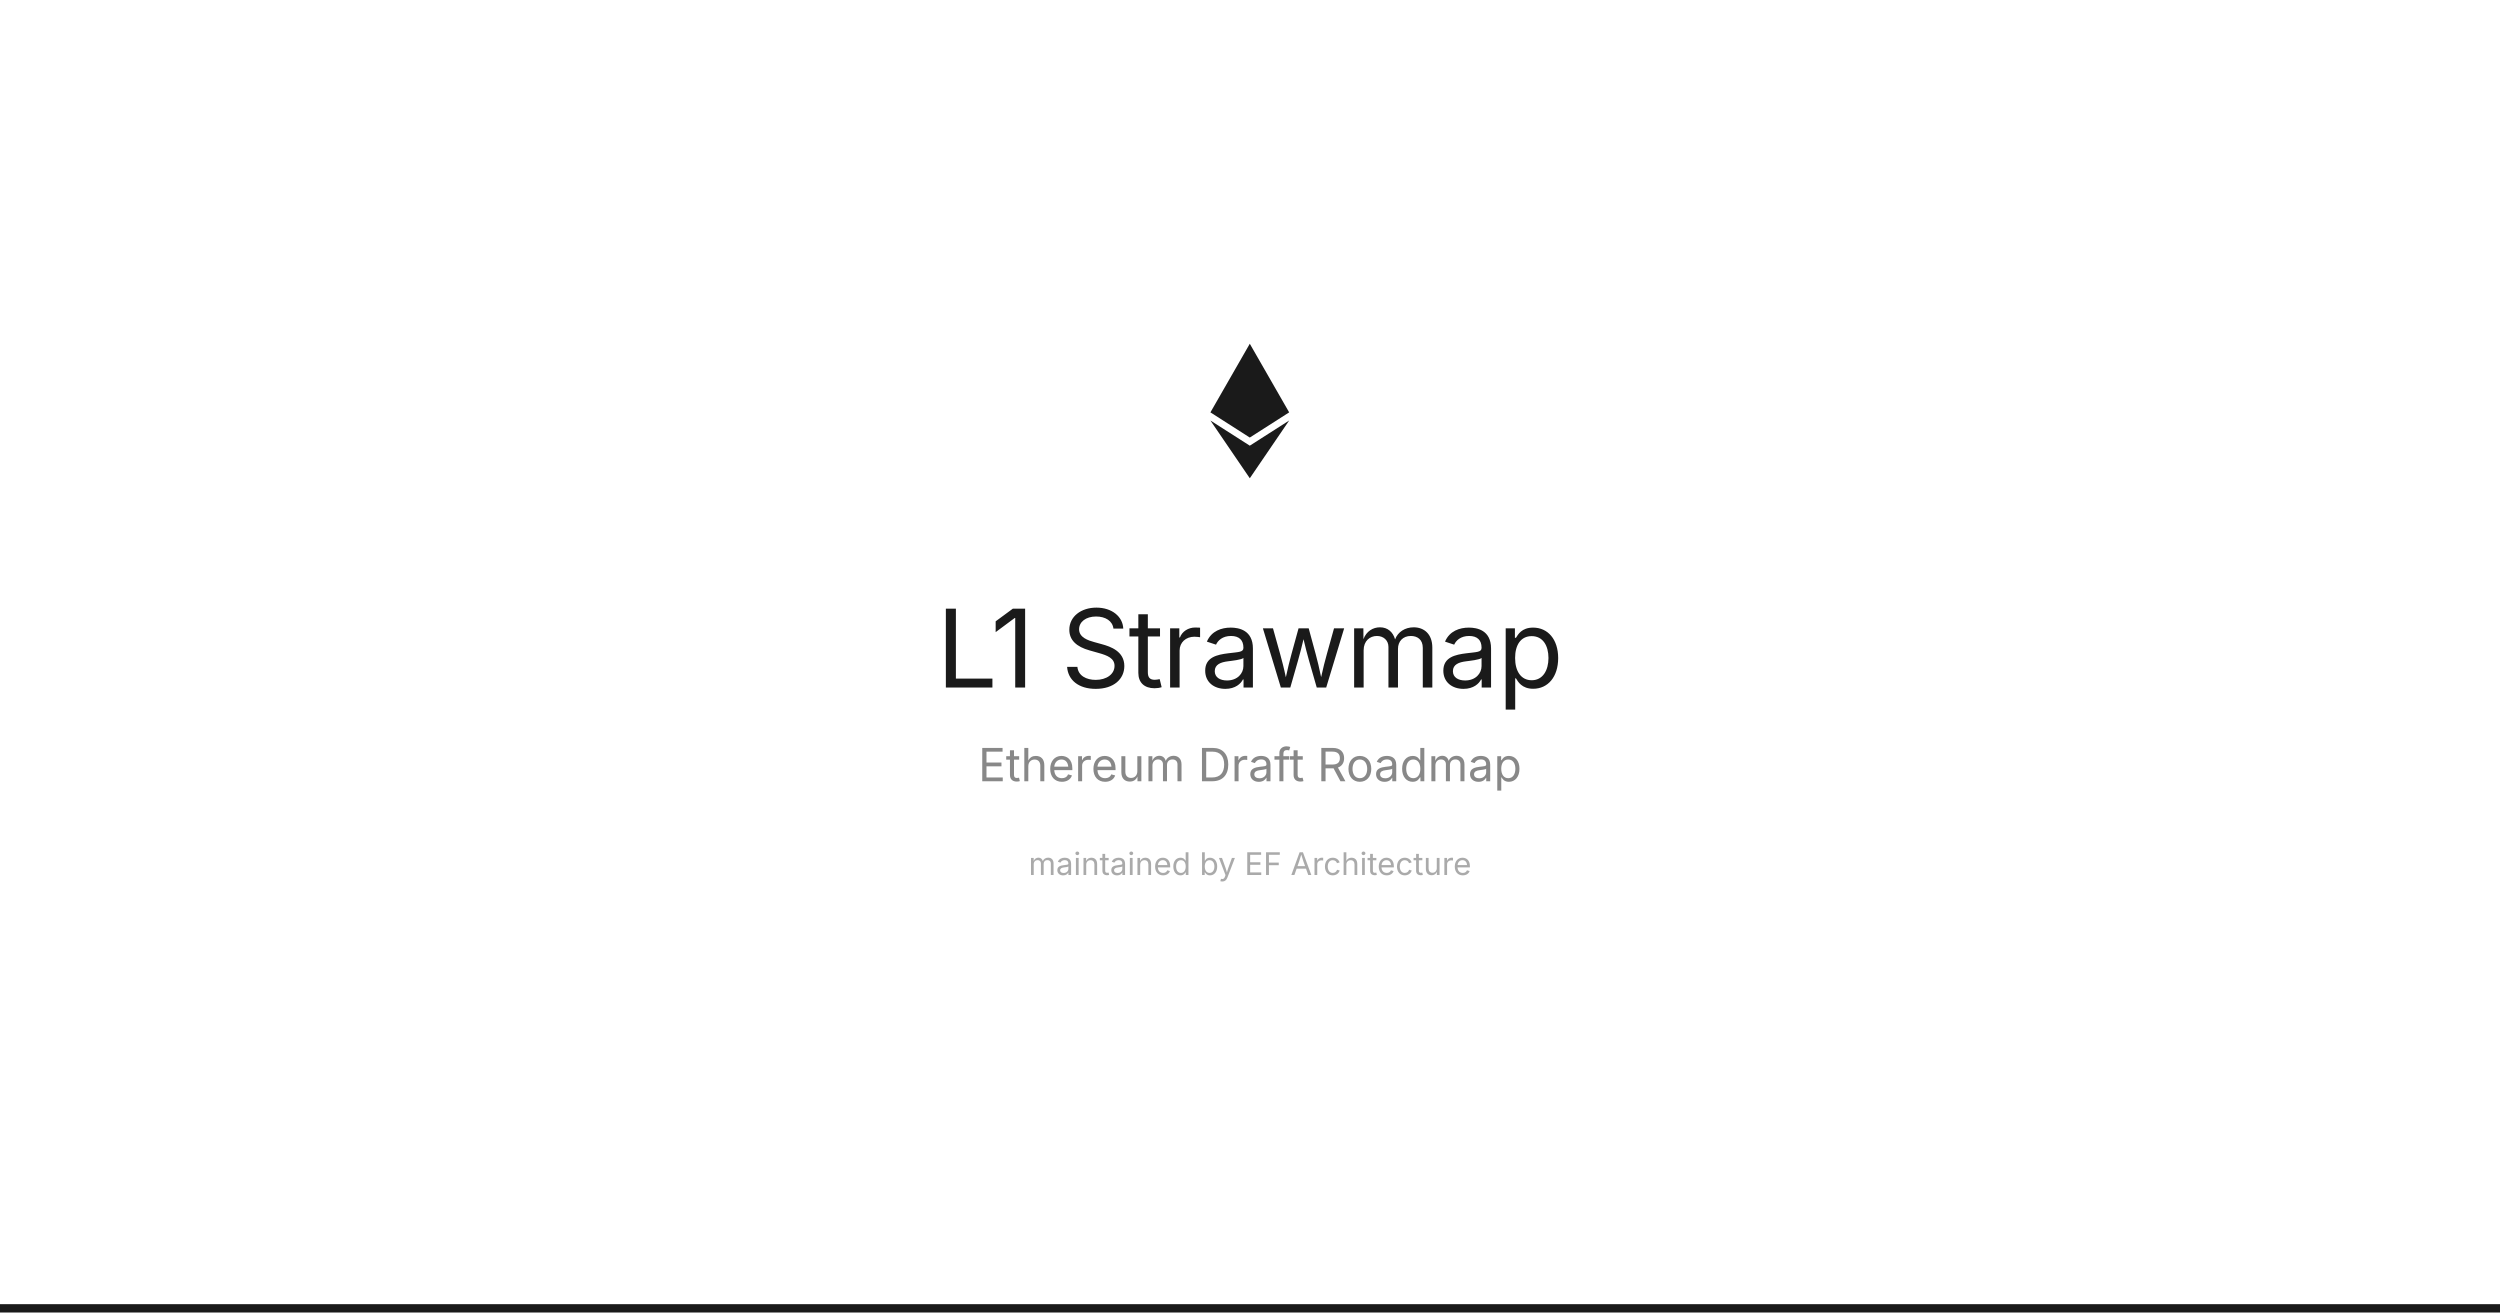
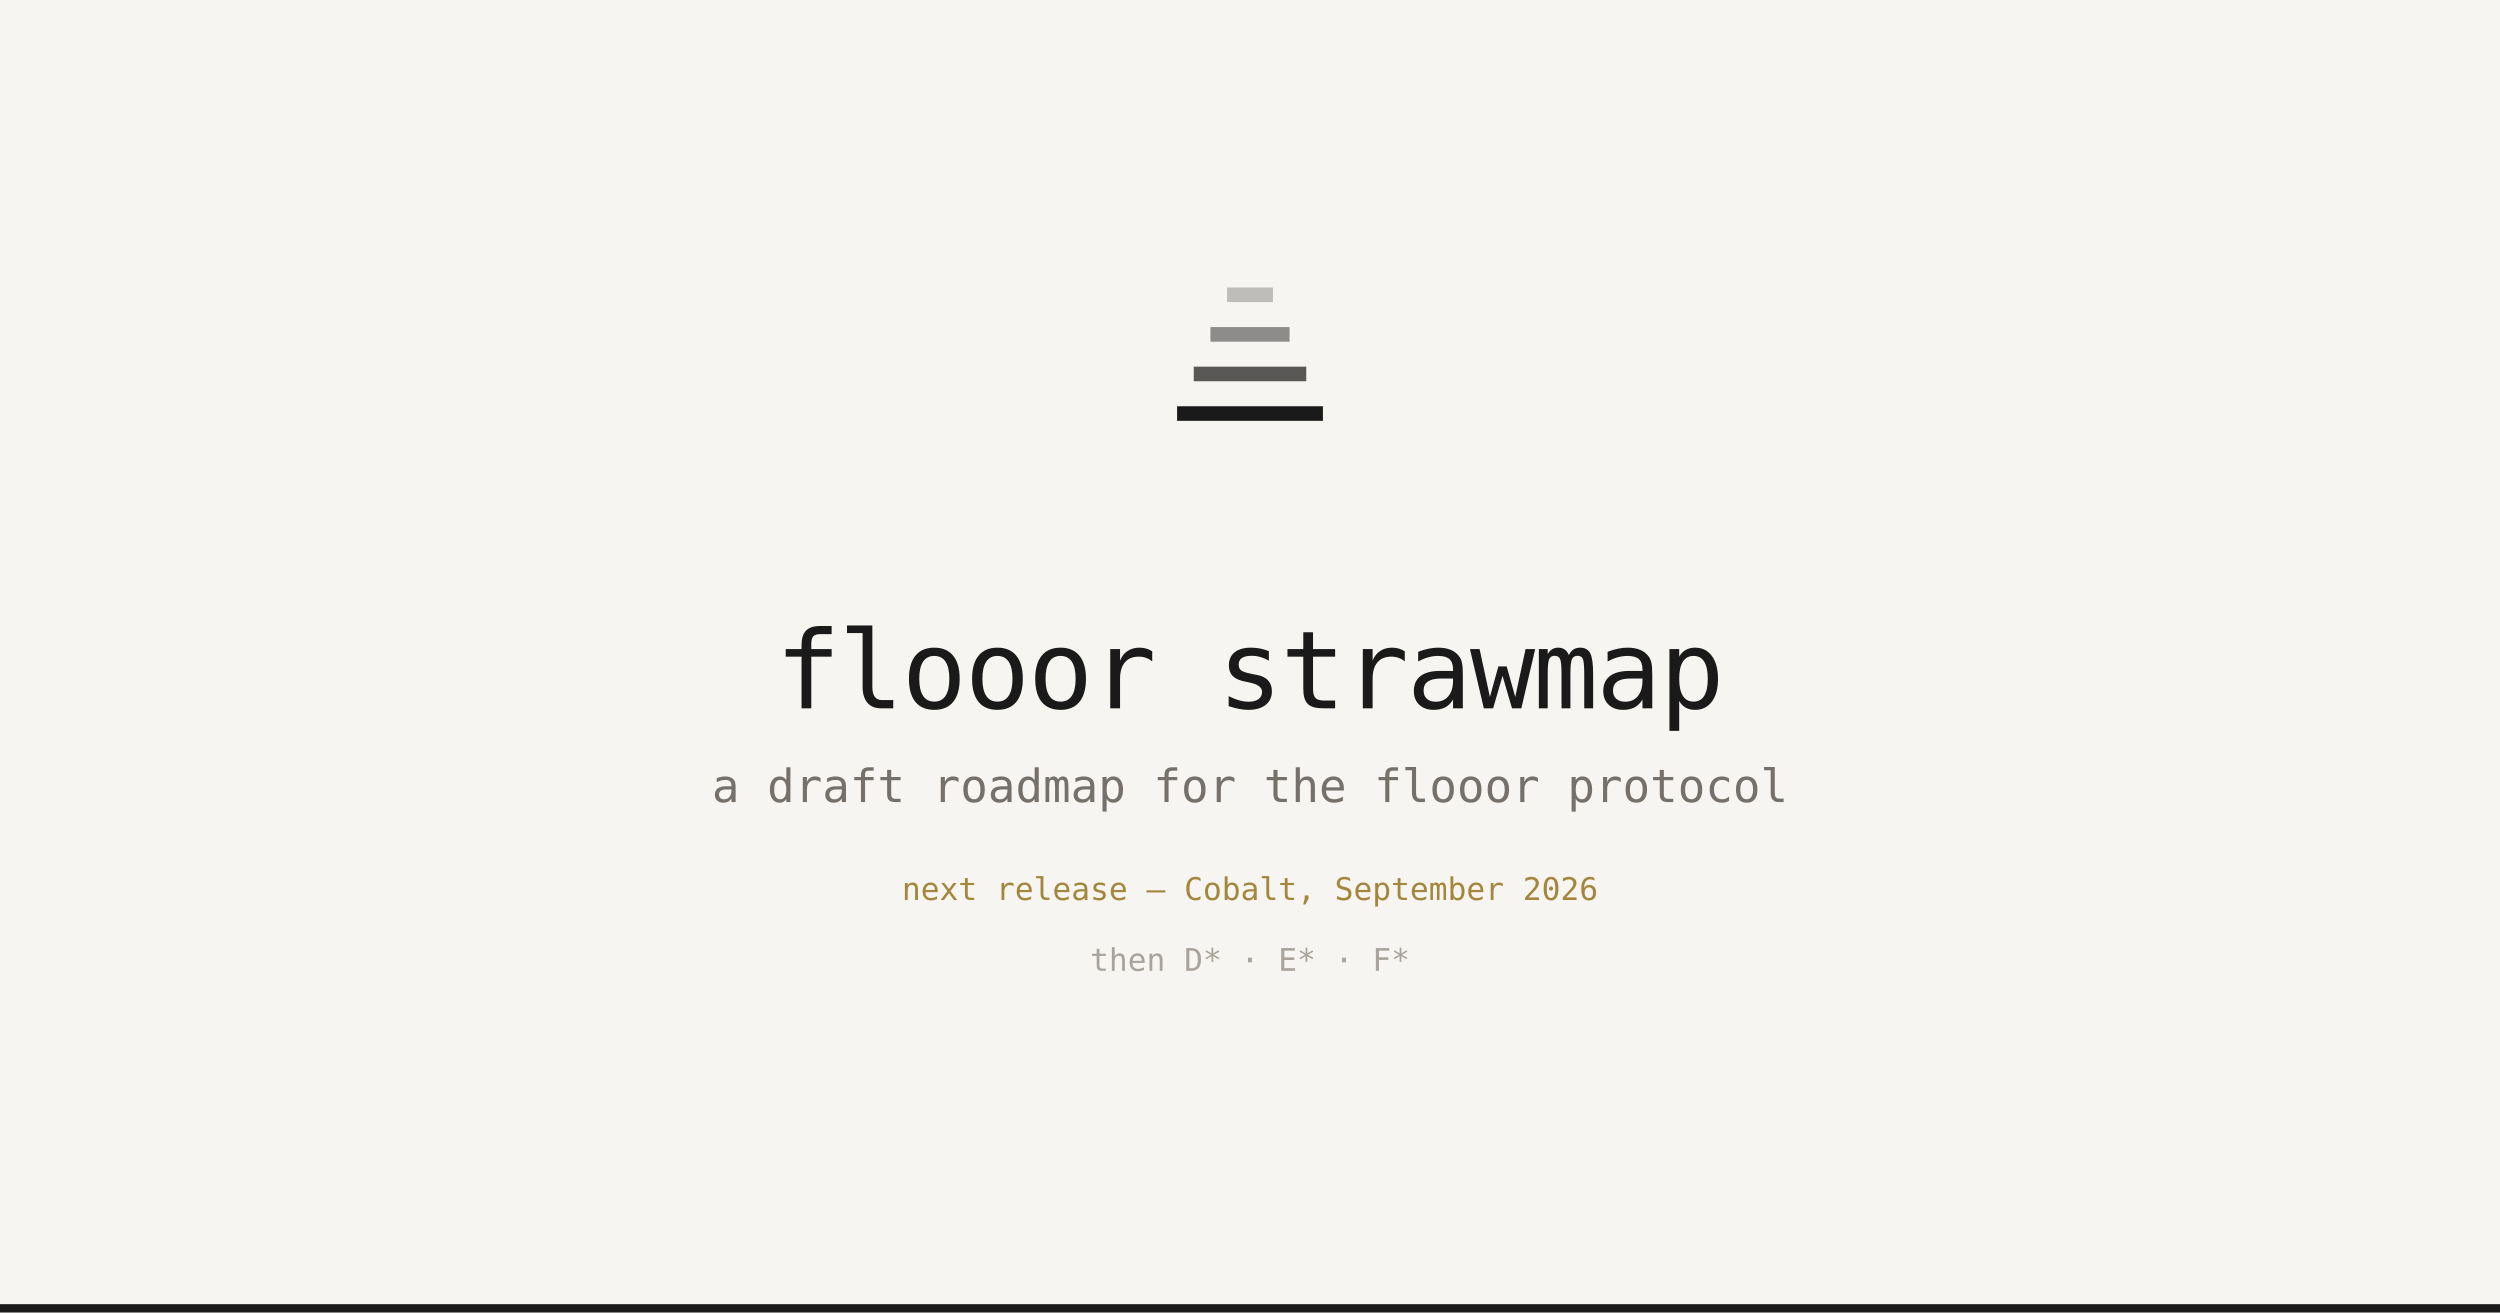
<svg xmlns="http://www.w3.org/2000/svg" width="1200" height="630" viewBox="0 0 1200 630">
-   <rect width="1200" height="630" fill="#fff" />
+   <rect width="1200" height="630" fill="#f7f5f1" />
  <rect y="626" width="1200" height="4" fill="#1a1a1a" />
-   <g transform="translate(581, 165) scale(0.27)">
-     <path d="M69.999 239.096L0 136.454L69.999 181.206L140 136.454L69.999 239.096Z" fill="#1a1a1a" />
-     <path d="M140 121.991L69.999 166.749L0 121.991L69.999 0L140 121.991Z" fill="#1a1a1a" />
+   <g transform="translate(560, 120) scale(0.5)">
+     <rect x="10" y="150" width="140" height="14" fill="#1a1a1a" />
+     <rect x="26" y="112" width="108" height="14" fill="#1a1a1a" opacity="0.72" />
+     <rect x="42" y="74" width="76" height="14" fill="#1a1a1a" opacity="0.48" />
+     <rect x="58" y="36" width="44" height="14" fill="#1a1a1a" opacity="0.26" />
  </g>
-   <text x="600" y="330" text-anchor="middle" font-family="-apple-system, BlinkMacSystemFont, 'Segoe UI', sans-serif" font-size="52" font-weight="400" fill="#1a1a1a" letter-spacing="-1">L1 Strawmap</text>
-   <text x="600" y="375" text-anchor="middle" font-family="-apple-system, BlinkMacSystemFont, 'Segoe UI', sans-serif" font-size="22" font-weight="400" fill="#888">Ethereum Draft Roadmap</text>
-   <text x="600" y="420" text-anchor="middle" font-family="-apple-system, BlinkMacSystemFont, 'Segoe UI', sans-serif" font-size="15" font-weight="400" fill="#aaa">maintained by EF Architecture</text>
+   <text x="600" y="340" text-anchor="middle" font-family="'IBM Plex Mono', Menlo, monospace" font-size="52" font-weight="400" fill="#1a1a1a" letter-spacing="-1">flooor strawmap</text>
+   <text x="600" y="385" text-anchor="middle" font-family="'IBM Plex Mono', Menlo, monospace" font-size="22" font-weight="400" fill="#75716a">a draft roadmap for the flooor protocol</text>
+   <text x="600" y="432" text-anchor="middle" font-family="'IBM Plex Mono', Menlo, monospace" font-size="15" font-weight="400" fill="#a4863d">next release — Cobalt, September 2026</text>
+   <text x="600" y="466" text-anchor="middle" font-family="'IBM Plex Mono', Menlo, monospace" font-size="15" font-weight="400" fill="#a8a39b">then D* · E* · F*</text>
</svg>
